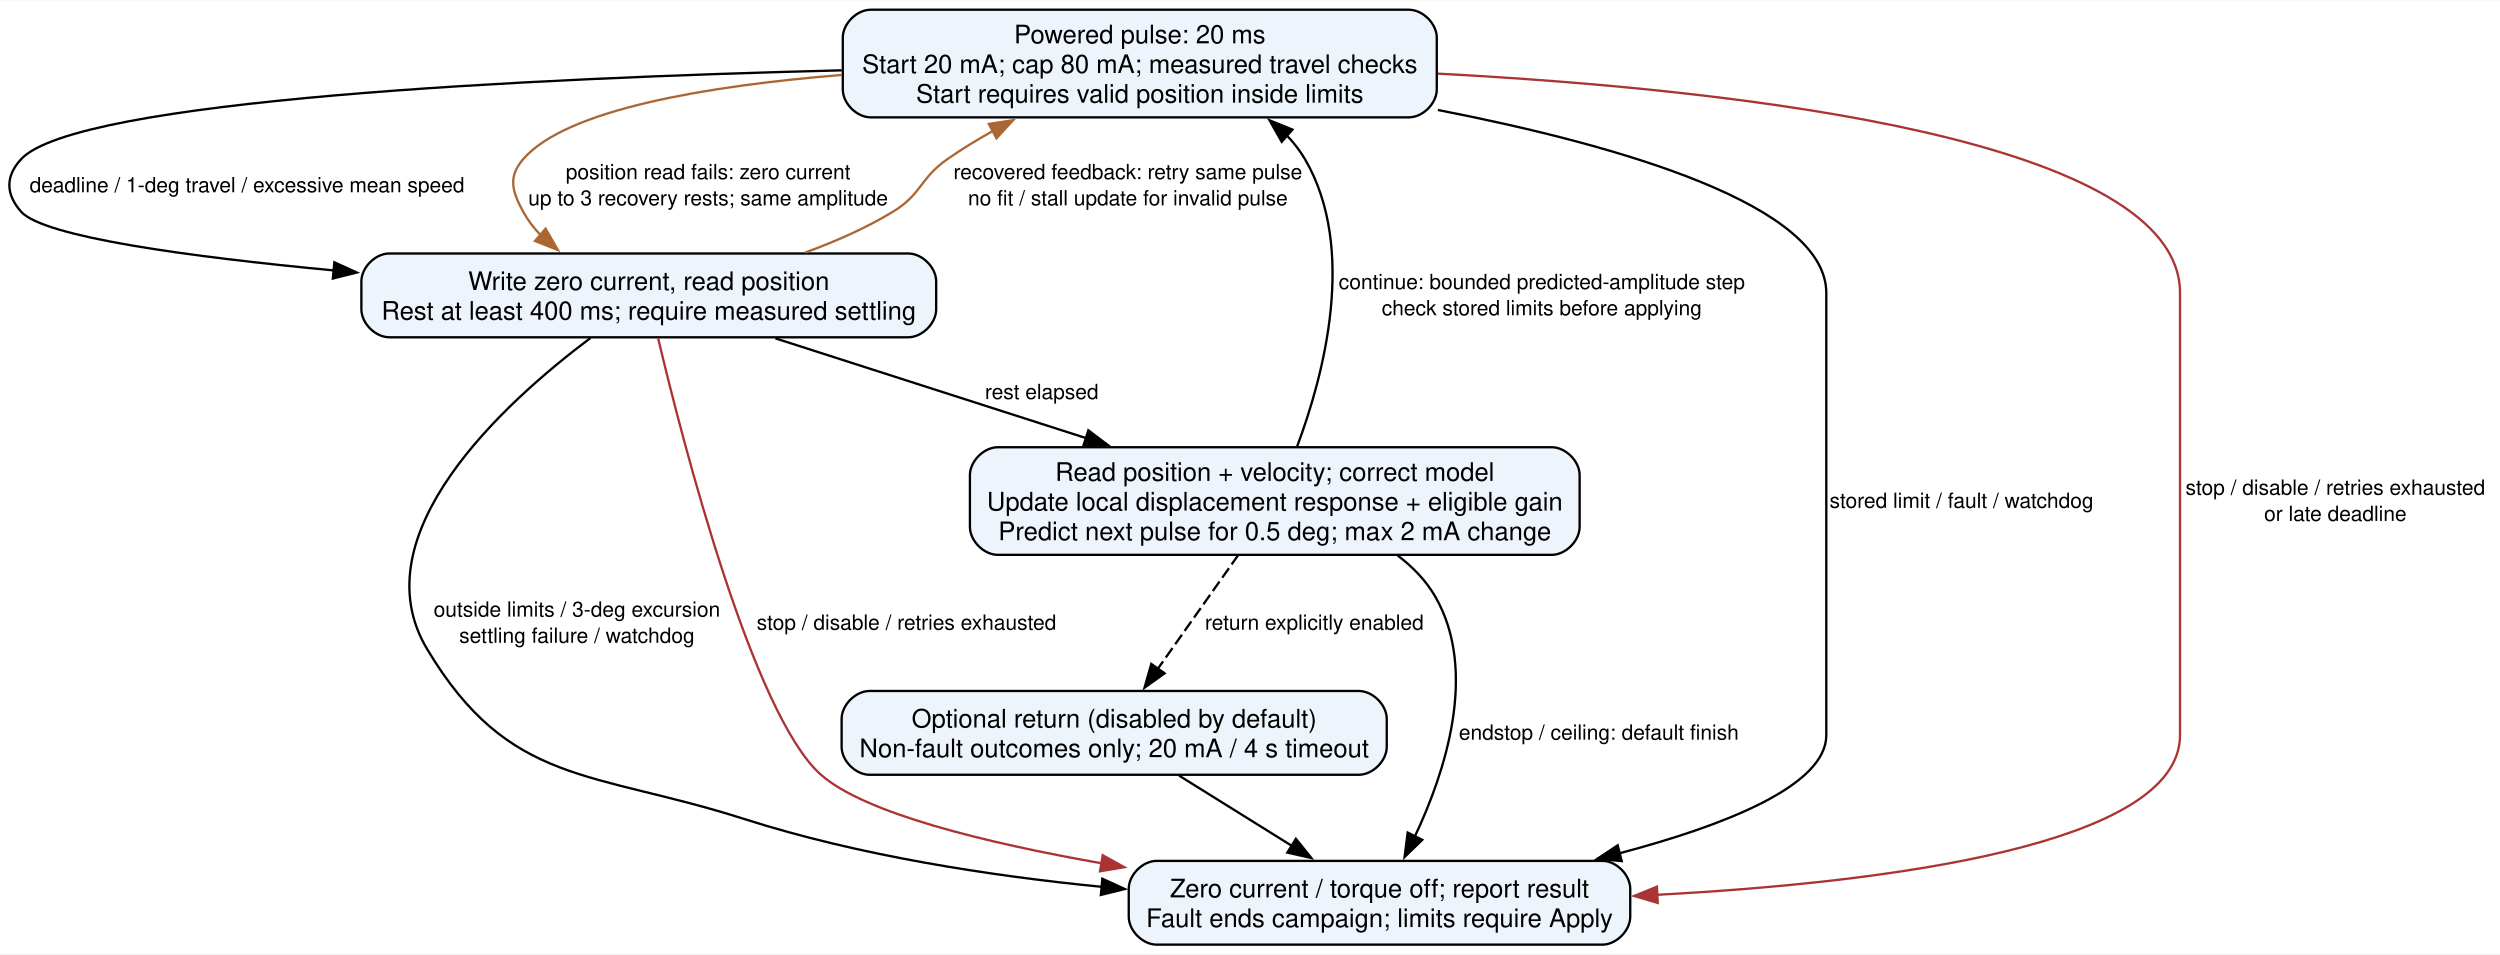
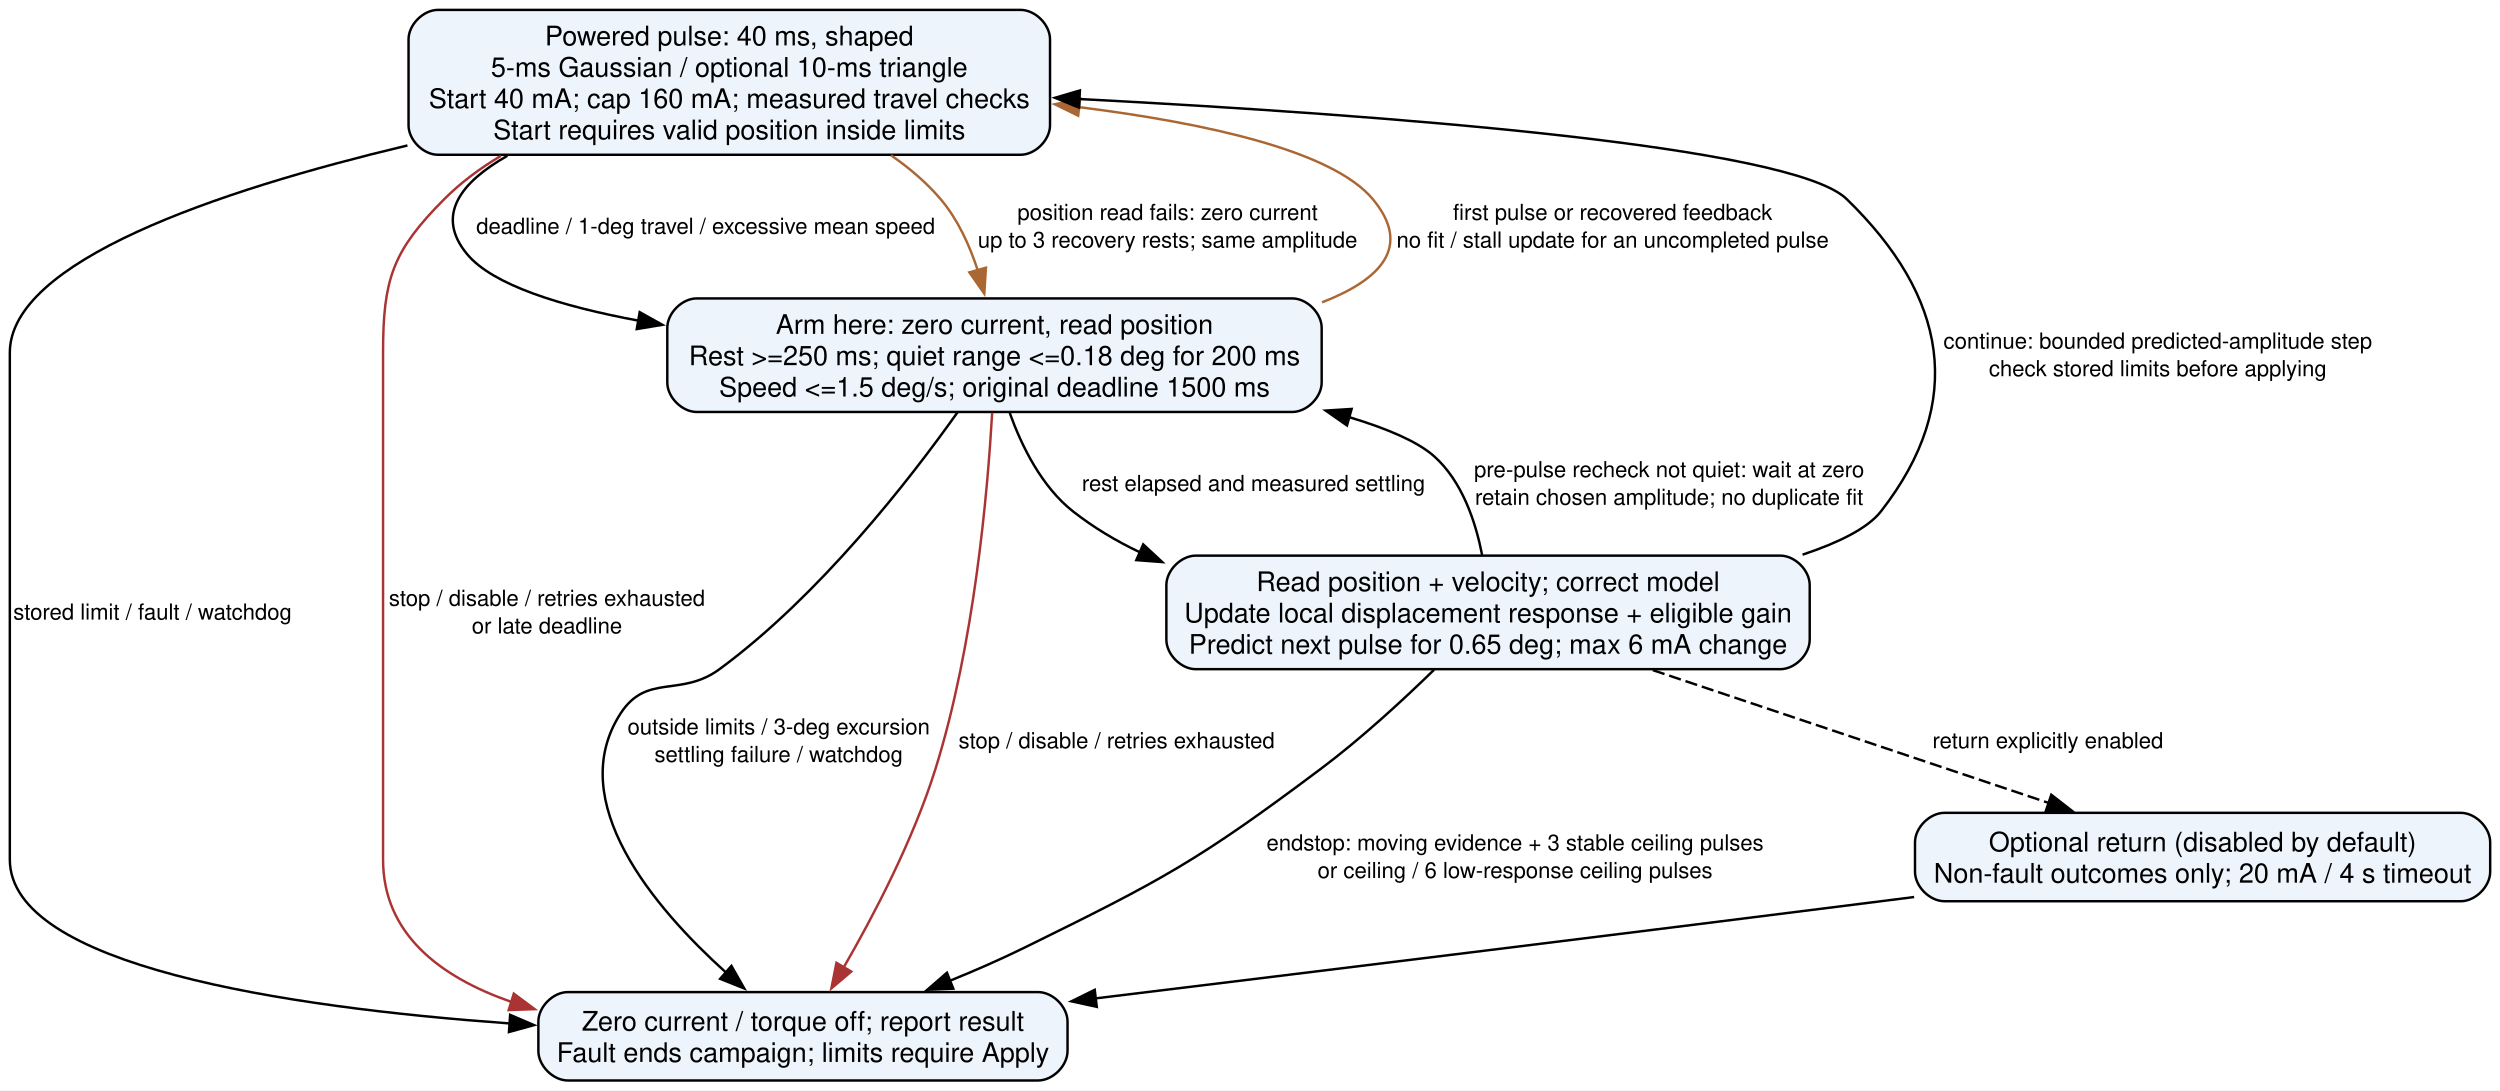
- <svg xmlns="http://www.w3.org/2000/svg" width="1074pt" height="410pt" viewBox="0.00 0.00 1074.29 409.75">
-   <g id="graph0" class="graph" transform="scale(1 1) rotate(0) translate(4 405.75)">
-     <polygon fill="white" stroke="none" points="-4,4 -4,-405.75 1070.29,-405.75 1070.29,4 -4,4" />
+ <svg xmlns="http://www.w3.org/2000/svg" width="1018pt" height="444pt" viewBox="0.00 0.00 1018.12 444.00">
+   <g id="graph0" class="graph" transform="scale(1 1) rotate(0) translate(4 440)">
+     <polygon fill="white" stroke="none" points="-4,4 -4,-440 1014.12,-440 1014.12,4 -4,4" />
    <g id="node1" class="node">
-       <path fill="#eef4fb" stroke="black" d="M601.41,-401.75C601.41,-401.75 370.16,-401.75 370.16,-401.75 364.16,-401.75 358.16,-395.75 358.16,-389.75 358.16,-389.75 358.16,-367.5 358.16,-367.5 358.16,-361.5 364.16,-355.5 370.16,-355.5 370.16,-355.5 601.41,-355.5 601.41,-355.5 607.41,-355.5 613.41,-361.5 613.41,-367.5 613.41,-367.5 613.41,-389.75 613.41,-389.75 613.41,-395.75 607.41,-401.75 601.41,-401.75" />
-       <text text-anchor="middle" x="485.79" y="-387.3" font-family="Helvetica,sans-Serif" font-size="11.00">Powered pulse: 20 ms</text>
-       <text text-anchor="middle" x="485.79" y="-374.55" font-family="Helvetica,sans-Serif" font-size="11.00">Start 20 mA; cap 80 mA; measured travel checks</text>
-       <text text-anchor="middle" x="485.79" y="-361.8" font-family="Helvetica,sans-Serif" font-size="11.00">Start requires valid position inside limits</text>
+       <path fill="#eef4fb" stroke="black" d="M411.62,-436C411.62,-436 174.38,-436 174.38,-436 168.38,-436 162.38,-430 162.38,-424 162.38,-424 162.38,-389 162.38,-389 162.38,-383 168.38,-377 174.38,-377 174.38,-377 411.62,-377 411.62,-377 417.62,-377 423.62,-383 423.62,-389 423.62,-389 423.62,-424 423.62,-424 423.62,-430 417.62,-436 411.62,-436" />
+       <text text-anchor="middle" x="293" y="-421.55" font-family="Helvetica,sans-Serif" font-size="11.00">Powered pulse: 40 ms, shaped</text>
+       <text text-anchor="middle" x="293" y="-408.8" font-family="Helvetica,sans-Serif" font-size="11.00">5-ms Gaussian / optional 10-ms triangle</text>
+       <text text-anchor="middle" x="293" y="-396.05" font-family="Helvetica,sans-Serif" font-size="11.00">Start 40 mA; cap 160 mA; measured travel checks</text>
+       <text text-anchor="middle" x="293" y="-383.3" font-family="Helvetica,sans-Serif" font-size="11.00">Start requires valid position inside limits</text>
    </g>
    <g id="node2" class="node">
-       <path fill="#eef4fb" stroke="black" d="M386.29,-297C386.29,-297 163.29,-297 163.29,-297 157.29,-297 151.29,-291 151.29,-285 151.29,-285 151.29,-273 151.29,-273 151.29,-267 157.29,-261 163.29,-261 163.29,-261 386.29,-261 386.29,-261 392.29,-261 398.29,-267 398.29,-273 398.29,-273 398.29,-285 398.29,-285 398.29,-291 392.29,-297 386.29,-297" />
-       <text text-anchor="middle" x="274.79" y="-281.3" font-family="Helvetica,sans-Serif" font-size="11.00">Write zero current, read position</text>
-       <text text-anchor="middle" x="274.79" y="-268.55" font-family="Helvetica,sans-Serif" font-size="11.00">Rest at least 400 ms; require measured settling</text>
+       <path fill="#eef4fb" stroke="black" d="M522.25,-318.5C522.25,-318.5 279.75,-318.5 279.75,-318.5 273.75,-318.5 267.75,-312.5 267.75,-306.5 267.75,-306.5 267.75,-284.25 267.75,-284.25 267.75,-278.25 273.75,-272.25 279.75,-272.25 279.75,-272.25 522.25,-272.25 522.25,-272.25 528.25,-272.25 534.25,-278.25 534.25,-284.25 534.25,-284.25 534.25,-306.5 534.25,-306.5 534.25,-312.5 528.25,-318.5 522.25,-318.5" />
+       <text text-anchor="middle" x="401" y="-304.05" font-family="Helvetica,sans-Serif" font-size="11.00">Arm here: zero current, read position</text>
+       <text text-anchor="middle" x="401" y="-291.3" font-family="Helvetica,sans-Serif" font-size="11.00">Rest &gt;=250 ms; quiet range &lt;=0.18 deg for 200 ms</text>
+       <text text-anchor="middle" x="401" y="-278.55" font-family="Helvetica,sans-Serif" font-size="11.00">Speed &lt;=1.5 deg/s; original deadline 1500 ms</text>
    </g>
    <g id="edge1" class="edge">
-       <path fill="none" stroke="black" d="M357.73,-375.71C223.43,-372.34 28.55,-363.06 5.04,-337.5 -1.74,-330.14 -1.57,-322.51 5.04,-315 14.61,-304.1 77.14,-295.6 139.58,-289.71" />
-       <polygon fill="black" stroke="black" points="139.67,-293.22 149.31,-288.82 139.03,-286.25 139.67,-293.22" />
-       <text text-anchor="middle" x="102.16" y="-323.32" font-family="Helvetica,sans-Serif" font-size="9.00">deadline / 1-deg travel / excessive mean speed</text>
+       <path fill="none" stroke="black" d="M202.63,-376.58C183.76,-365.86 173.07,-352.37 186.25,-336.5 196.65,-323.98 224.2,-315.35 256.23,-309.4" />
+       <polygon fill="black" stroke="black" points="256.51,-312.91 265.76,-307.74 255.31,-306.01 256.51,-312.91" />
+       <text text-anchor="middle" x="283.38" y="-344.82" font-family="Helvetica,sans-Serif" font-size="9.00">deadline / 1-deg travel / excessive mean speed</text>
    </g>
    <g id="edge2" class="edge">
-       <path fill="none" stroke="#aa6633" d="M357.74,-373.73C299.35,-368.98 239.14,-358.84 220.79,-337.5 214.27,-329.92 216.01,-323.79 220.79,-315 222.8,-311.3 225.39,-307.93 228.35,-304.87" />
-       <polygon fill="#aa6633" stroke="#aa6633" points="230.45,-307.67 235.73,-298.49 225.88,-302.38 230.45,-307.67" />
-       <text text-anchor="middle" x="300.29" y="-328.95" font-family="Helvetica,sans-Serif" font-size="9.00">position read fails: zero current</text>
-       <text text-anchor="middle" x="300.29" y="-317.7" font-family="Helvetica,sans-Serif" font-size="9.00">up to 3 recovery rests; same amplitude</text>
+       <path fill="none" stroke="#aa6633" d="M358.88,-376.77C366.32,-371.62 373.27,-365.71 379,-359 386.09,-350.7 390.94,-339.96 394.25,-329.73" />
+       <polygon fill="#aa6633" stroke="#aa6633" points="397.52,-331 396.85,-320.43 390.78,-329.12 397.52,-331" />
+       <text text-anchor="middle" x="471.5" y="-350.45" font-family="Helvetica,sans-Serif" font-size="9.00">position read fails: zero current</text>
+       <text text-anchor="middle" x="471.5" y="-339.2" font-family="Helvetica,sans-Serif" font-size="9.00">up to 3 recovery rests; same amplitude</text>
    </g>
    <g id="node5" class="node">
-       <path fill="#eef4fb" stroke="black" d="M684.54,-36C684.54,-36 493.04,-36 493.04,-36 487.04,-36 481.04,-30 481.04,-24 481.04,-24 481.04,-12 481.04,-12 481.04,-6 487.04,0 493.04,0 493.04,0 684.54,0 684.54,0 690.54,0 696.54,-6 696.54,-12 696.54,-12 696.54,-24 696.54,-24 696.54,-30 690.54,-36 684.54,-36" />
-       <text text-anchor="middle" x="588.79" y="-20.3" font-family="Helvetica,sans-Serif" font-size="11.00">Zero current / torque off; report result</text>
-       <text text-anchor="middle" x="588.79" y="-7.55" font-family="Helvetica,sans-Serif" font-size="11.00">Fault ends campaign; limits require Apply</text>
+       <path fill="#eef4fb" stroke="black" d="M418.75,-36C418.75,-36 227.25,-36 227.25,-36 221.25,-36 215.25,-30 215.25,-24 215.25,-24 215.25,-12 215.25,-12 215.25,-6 221.25,0 227.25,0 227.25,0 418.75,0 418.75,0 424.75,0 430.75,-6 430.75,-12 430.75,-12 430.75,-24 430.75,-24 430.75,-30 424.75,-36 418.75,-36" />
+       <text text-anchor="middle" x="323" y="-20.3" font-family="Helvetica,sans-Serif" font-size="11.00">Zero current / torque off; report result</text>
+       <text text-anchor="middle" x="323" y="-7.55" font-family="Helvetica,sans-Serif" font-size="11.00">Fault ends campaign; limits require Apply</text>
+     </g>
+     <g id="edge9" class="edge">
+       <path fill="none" stroke="black" d="M161.93,-380.79C83.91,-362.2 0,-333.56 0,-296.38 0,-296.38 0,-296.38 0,-90 0,-46.8 111.6,-29.86 203.6,-23.23" />
+       <polygon fill="black" stroke="black" points="203.75,-26.72 213.49,-22.55 203.27,-19.74 203.75,-26.72" />
+       <text text-anchor="middle" x="58.12" y="-187.7" font-family="Helvetica,sans-Serif" font-size="9.00">stored limit / fault / watchdog</text>
+     </g>
+     <g id="edge12" class="edge">
+       <path fill="none" stroke="#aa3333" d="M199.98,-376.55C191.6,-371.56 183.75,-365.76 177,-359 155.82,-337.79 152,-326.34 152,-296.38 152,-296.38 152,-296.38 152,-90 152,-59.8 175.04,-42.2 204.2,-32.02" />
+       <polygon fill="#aa3333" stroke="#aa3333" points="205.24,-35.37 213.74,-29.05 203.15,-28.68 205.24,-35.37" />
+       <text text-anchor="middle" x="218.75" y="-193.32" font-family="Helvetica,sans-Serif" font-size="9.00">stop / disable / retries exhausted</text>
+       <text text-anchor="middle" x="218.75" y="-182.07" font-family="Helvetica,sans-Serif" font-size="9.00">or late deadline</text>
+     </g>
+     <g id="edge3" class="edge">
+       <path fill="none" stroke="#aa6633" d="M534.41,-316.9C558.36,-326.2 571.22,-339.64 555,-359 538.65,-378.5 487.86,-389.83 435.29,-396.41" />
+       <polygon fill="#aa6633" stroke="#aa6633" points="435.08,-392.91 425.56,-397.56 435.9,-399.86 435.08,-392.91" />
+       <text text-anchor="middle" x="652.75" y="-350.45" font-family="Helvetica,sans-Serif" font-size="9.00">first pulse or recovered feedback</text>
+       <text text-anchor="middle" x="652.75" y="-339.2" font-family="Helvetica,sans-Serif" font-size="9.00">no fit / stall update for an uncompleted pulse</text>
+     </g>
+     <g id="node3" class="node">
+       <path fill="#eef4fb" stroke="black" d="M721,-213.75C721,-213.75 483,-213.75 483,-213.75 477,-213.75 471,-207.75 471,-201.75 471,-201.75 471,-179.5 471,-179.5 471,-173.5 477,-167.5 483,-167.5 483,-167.5 721,-167.5 721,-167.5 727,-167.5 733,-173.5 733,-179.5 733,-179.5 733,-201.75 733,-201.75 733,-207.75 727,-213.75 721,-213.75" />
+       <text text-anchor="middle" x="602" y="-199.3" font-family="Helvetica,sans-Serif" font-size="11.00">Read position + velocity; correct model</text>
+       <text text-anchor="middle" x="602" y="-186.55" font-family="Helvetica,sans-Serif" font-size="11.00">Update local displacement response + eligible gain</text>
+       <text text-anchor="middle" x="602" y="-173.8" font-family="Helvetica,sans-Serif" font-size="11.00">Predict next pulse for 0.65 deg; max 6 mA change</text>
+     </g>
+     <g id="edge4" class="edge">
+       <path fill="none" stroke="black" d="M407.22,-271.84C412.09,-258.29 420.23,-241.78 433,-231.75 441.36,-225.18 450.62,-219.66 460.38,-215.03" />
+       <polygon fill="black" stroke="black" points="461.57,-218.33 469.33,-211.12 458.76,-211.92 461.57,-218.33" />
+       <text text-anchor="middle" x="506.5" y="-240.07" font-family="Helvetica,sans-Serif" font-size="9.00">rest elapsed and measured settling</text>
+     </g>
+     <g id="edge10" class="edge">
+       <path fill="none" stroke="black" d="M385.89,-272.03C366.28,-244.42 329.71,-197.44 289,-167.5 273.21,-155.89 259.41,-165.94 248.75,-149.5 225.59,-113.77 262.23,-70.49 291.77,-43.86" />
+       <polygon fill="black" stroke="black" points="293.87,-46.68 299.11,-37.47 289.27,-41.4 293.87,-46.68" />
+       <text text-anchor="middle" x="313.12" y="-140.95" font-family="Helvetica,sans-Serif" font-size="9.00">outside limits / 3-deg excursion</text>
+       <text text-anchor="middle" x="313.12" y="-129.7" font-family="Helvetica,sans-Serif" font-size="9.00">settling failure / watchdog</text>
+     </g>
+     <g id="edge13" class="edge">
+       <path fill="none" stroke="#aa3333" d="M400.06,-271.94C398.2,-239.35 392.72,-177.29 377,-127 367.96,-98.07 351.9,-67.37 339.64,-46.13" />
+       <polygon fill="#aa3333" stroke="#aa3333" points="342.67,-44.37 334.58,-37.53 336.64,-47.92 342.67,-44.37" />
+       <text text-anchor="middle" x="450.75" y="-135.32" font-family="Helvetica,sans-Serif" font-size="9.00">stop / disable / retries exhausted</text>
+     </g>
+     <g id="edge6" class="edge">
+       <path fill="none" stroke="black" d="M730.09,-214.14C744.92,-219.08 756.67,-224.92 762,-231.75 797,-276.61 788.85,-319.4 748,-359 725.67,-380.64 560.31,-393.21 435.31,-399.71" />
+       <polygon fill="black" stroke="black" points="435.43,-396.19 425.62,-400.2 435.79,-403.19 435.43,-396.19" />
+       <text text-anchor="middle" x="874.75" y="-298.07" font-family="Helvetica,sans-Serif" font-size="9.00">continue: bounded predicted-amplitude step</text>
+       <text text-anchor="middle" x="874.75" y="-286.82" font-family="Helvetica,sans-Serif" font-size="9.00">check stored limits before applying</text>
+     </g>
+     <g id="edge5" class="edge">
+       <path fill="none" stroke="black" d="M599.58,-214.05C596.94,-227.56 591.45,-244.07 580,-254.25 573.28,-260.22 560.82,-265.52 545.47,-270.13" />
+       <polygon fill="black" stroke="black" points="544.56,-266.75 535.87,-272.82 546.45,-273.49 544.56,-266.75" />
+       <text text-anchor="middle" x="675.75" y="-245.7" font-family="Helvetica,sans-Serif" font-size="9.00">pre-pulse recheck not quiet: wait at zero</text>
+       <text text-anchor="middle" x="675.75" y="-234.45" font-family="Helvetica,sans-Serif" font-size="9.00">retain chosen amplitude; no duplicate fit</text>
+     </g>
+     <g id="node4" class="node">
+       <path fill="#eef4fb" stroke="black" d="M998.12,-109C998.12,-109 787.88,-109 787.88,-109 781.88,-109 775.88,-103 775.88,-97 775.88,-97 775.88,-85 775.88,-85 775.88,-79 781.88,-73 787.88,-73 787.88,-73 998.12,-73 998.12,-73 1004.12,-73 1010.12,-79 1010.12,-85 1010.12,-85 1010.12,-97 1010.12,-97 1010.12,-103 1004.12,-109 998.12,-109" />
+       <text text-anchor="middle" x="893" y="-93.3" font-family="Helvetica,sans-Serif" font-size="11.00">Optional return (disabled by default)</text>
+       <text text-anchor="middle" x="893" y="-80.55" font-family="Helvetica,sans-Serif" font-size="11.00">Non-fault outcomes only; 20 mA / 4 s timeout</text>
    </g>
    <g id="edge8" class="edge">
-       <path fill="none" stroke="black" d="M613.89,-358.67C693.5,-343.14 780.79,-317.56 780.79,-280 780.79,-280 780.79,-280 780.79,-90 780.79,-68.37 737.37,-51.25 691.82,-39.25" />
-       <polygon fill="black" stroke="black" points="692.87,-35.91 682.32,-36.84 691.15,-42.69 692.87,-35.91" />
-       <text text-anchor="middle" x="838.91" y="-187.7" font-family="Helvetica,sans-Serif" font-size="9.00">stored limit / fault / watchdog</text>
+       <path fill="none" stroke="black" stroke-dasharray="5,2" d="M669.13,-167.11C717.71,-150.81 782.91,-128.93 830.42,-113" />
+       <polygon fill="black" stroke="black" points="831.38,-116.37 839.74,-109.87 829.15,-109.73 831.38,-116.37" />
+       <text text-anchor="middle" x="830" y="-135.32" font-family="Helvetica,sans-Serif" font-size="9.00">return explicitly enabled</text>
+     </g>
+     <g id="edge7" class="edge">
+       <path fill="none" stroke="black" d="M580.02,-167.26C567.17,-154.74 550.31,-139.23 534,-127 483.76,-89.31 469.37,-81.71 413,-54 403.4,-49.28 392.99,-44.74 382.77,-40.58" />
+       <polygon fill="black" stroke="black" points="384.23,-37.39 373.64,-36.95 381.64,-43.9 384.23,-37.39" />
+       <text text-anchor="middle" x="613" y="-93.7" font-family="Helvetica,sans-Serif" font-size="9.00">endstop: moving evidence + 3 stable ceiling pulses</text>
+       <text text-anchor="middle" x="613" y="-82.45" font-family="Helvetica,sans-Serif" font-size="9.00">or ceiling / 6 low-response ceiling pulses</text>
    </g>
    <g id="edge11" class="edge">
-       <path fill="none" stroke="#aa3333" d="M613.88,-374.29C745.97,-367.28 932.79,-345.73 932.79,-280 932.79,-280 932.79,-280 932.79,-90 932.79,-42.88 807.42,-26.78 708.05,-21.41" />
-       <polygon fill="#aa3333" stroke="#aa3333" points="708.36,-17.92 698.2,-20.92 708.01,-24.91 708.36,-17.92" />
-       <text text-anchor="middle" x="999.54" y="-193.32" font-family="Helvetica,sans-Serif" font-size="9.00">stop / disable / retries exhausted</text>
-       <text text-anchor="middle" x="999.54" y="-182.07" font-family="Helvetica,sans-Serif" font-size="9.00">or late deadline</text>
-     </g>
-     <g id="edge3" class="edge">
-       <path fill="none" stroke="#aa6633" d="M342.04,-297.43C355.04,-302.16 368.2,-307.97 379.79,-315 392.08,-322.46 391.25,-329.26 403.04,-337.5 409.19,-341.8 415.87,-345.88 422.69,-349.67" />
-       <polygon fill="#aa6633" stroke="#aa6633" points="420.91,-352.68 431.38,-354.29 424.2,-346.51 420.91,-352.68" />
-       <text text-anchor="middle" x="480.66" y="-328.95" font-family="Helvetica,sans-Serif" font-size="9.00">recovered feedback: retry same pulse</text>
-       <text text-anchor="middle" x="480.66" y="-317.7" font-family="Helvetica,sans-Serif" font-size="9.00">no fit / stall update for invalid pulse</text>
-     </g>
-     <g id="node3" class="node">
-       <path fill="#eef4fb" stroke="black" d="M662.79,-213.75C662.79,-213.75 424.79,-213.75 424.79,-213.75 418.79,-213.75 412.79,-207.75 412.79,-201.75 412.79,-201.75 412.79,-179.5 412.79,-179.5 412.79,-173.5 418.79,-167.5 424.79,-167.5 424.79,-167.5 662.79,-167.5 662.79,-167.5 668.79,-167.5 674.79,-173.5 674.79,-179.5 674.79,-179.5 674.79,-201.75 674.79,-201.75 674.79,-207.75 668.79,-213.75 662.79,-213.75" />
-       <text text-anchor="middle" x="543.79" y="-199.3" font-family="Helvetica,sans-Serif" font-size="11.00">Read position + velocity; correct model</text>
-       <text text-anchor="middle" x="543.79" y="-186.55" font-family="Helvetica,sans-Serif" font-size="11.00">Update local displacement response + eligible gain</text>
-       <text text-anchor="middle" x="543.79" y="-173.8" font-family="Helvetica,sans-Serif" font-size="11.00">Predict next pulse for 0.5 deg; max 2 mA change</text>
-     </g>
-     <g id="edge4" class="edge">
-       <path fill="none" stroke="black" d="M329.22,-260.52C367.58,-248.21 419.59,-231.51 462.79,-217.63" />
-       <polygon fill="black" stroke="black" points="463.68,-221.02 472.13,-214.63 461.54,-214.36 463.68,-221.02" />
-       <text text-anchor="middle" x="443.66" y="-234.45" font-family="Helvetica,sans-Serif" font-size="9.00">rest elapsed</text>
-     </g>
-     <g id="edge9" class="edge">
-       <path fill="none" stroke="black" d="M249.77,-260.72C212.6,-232.84 150.16,-176.06 179.54,-127 214.82,-68.06 250.35,-74.94 315.79,-54 364.87,-38.29 421.05,-29.61 469.63,-24.82" />
-       <polygon fill="black" stroke="black" points="469.7,-28.33 479.33,-23.91 469.05,-21.36 469.7,-28.33" />
-       <text text-anchor="middle" x="243.91" y="-140.95" font-family="Helvetica,sans-Serif" font-size="9.00">outside limits / 3-deg excursion</text>
-       <text text-anchor="middle" x="243.91" y="-129.7" font-family="Helvetica,sans-Serif" font-size="9.00">settling failure / watchdog</text>
-     </g>
-     <g id="edge12" class="edge">
-       <path fill="none" stroke="#aa3333" d="M278.81,-260.54C289.45,-215.81 319.56,-98.78 348.79,-73 367.47,-56.52 418.99,-43.84 469.52,-34.93" />
-       <polygon fill="#aa3333" stroke="#aa3333" points="469.86,-38.42 479.12,-33.28 468.68,-31.52 469.86,-38.42" />
-       <text text-anchor="middle" x="385.54" y="-135.32" font-family="Helvetica,sans-Serif" font-size="9.00">stop / disable / retries exhausted</text>
-     </g>
-     <g id="edge5" class="edge">
-       <path fill="none" stroke="black" d="M553.41,-214.13C564.74,-244.39 579.34,-298.85 556.79,-337.5 554.62,-341.2 551.98,-344.59 549,-347.69" />
-       <polygon fill="black" stroke="black" points="546.77,-344.99 541.56,-354.22 551.38,-350.25 546.77,-344.99" />
-       <text text-anchor="middle" x="658.54" y="-281.7" font-family="Helvetica,sans-Serif" font-size="9.00">continue: bounded predicted-amplitude step</text>
-       <text text-anchor="middle" x="658.54" y="-270.45" font-family="Helvetica,sans-Serif" font-size="9.00">check stored limits before applying</text>
-     </g>
-     <g id="node4" class="node">
-       <path fill="#eef4fb" stroke="black" d="M579.91,-109C579.91,-109 369.66,-109 369.66,-109 363.66,-109 357.66,-103 357.66,-97 357.66,-97 357.66,-85 357.66,-85 357.66,-79 363.66,-73 369.66,-73 369.66,-73 579.91,-73 579.91,-73 585.91,-73 591.91,-79 591.91,-85 591.91,-85 591.91,-97 591.91,-97 591.91,-103 585.91,-109 579.91,-109" />
-       <text text-anchor="middle" x="474.79" y="-93.3" font-family="Helvetica,sans-Serif" font-size="11.00">Optional return (disabled by default)</text>
-       <text text-anchor="middle" x="474.79" y="-80.55" font-family="Helvetica,sans-Serif" font-size="11.00">Non-fault outcomes only; 20 mA / 4 s timeout</text>
-     </g>
-     <g id="edge7" class="edge">
-       <path fill="none" stroke="black" stroke-dasharray="5,2" d="M528.13,-167.47C517.79,-152.84 504.19,-133.61 493.31,-118.22" />
-       <polygon fill="black" stroke="black" points="496.45,-116.59 487.82,-110.44 490.73,-120.63 496.45,-116.59" />
-       <text text-anchor="middle" x="560.79" y="-135.32" font-family="Helvetica,sans-Serif" font-size="9.00">return explicitly enabled</text>
-     </g>
-     <g id="edge6" class="edge">
-       <path fill="none" stroke="black" d="M596.57,-167.25C603.04,-162.34 608.78,-156.47 612.79,-149.5 631.24,-117.42 617.08,-74.2 603.97,-46.46" />
-       <polygon fill="black" stroke="black" points="607.16,-45.03 599.56,-37.65 600.9,-48.16 607.16,-45.03" />
-       <text text-anchor="middle" x="683.04" y="-88.08" font-family="Helvetica,sans-Serif" font-size="9.00">endstop / ceiling: default finish</text>
-     </g>
-     <g id="edge10" class="edge">
-       <path fill="none" stroke="black" d="M502.67,-72.63C517.3,-63.52 535.43,-52.23 551.27,-42.36" />
-       <polygon fill="black" stroke="black" points="552.87,-45.49 559.51,-37.24 549.17,-39.55 552.87,-45.49" />
+       <path fill="none" stroke="black" d="M775.52,-74.72C770.96,-74.13 766.44,-73.56 762,-73 653.8,-59.32 530.54,-44.2 442.23,-33.45" />
+       <polygon fill="black" stroke="black" points="442.67,-29.98 432.32,-32.24 441.83,-36.93 442.67,-29.98" />
    </g>
  </g>
</svg>
